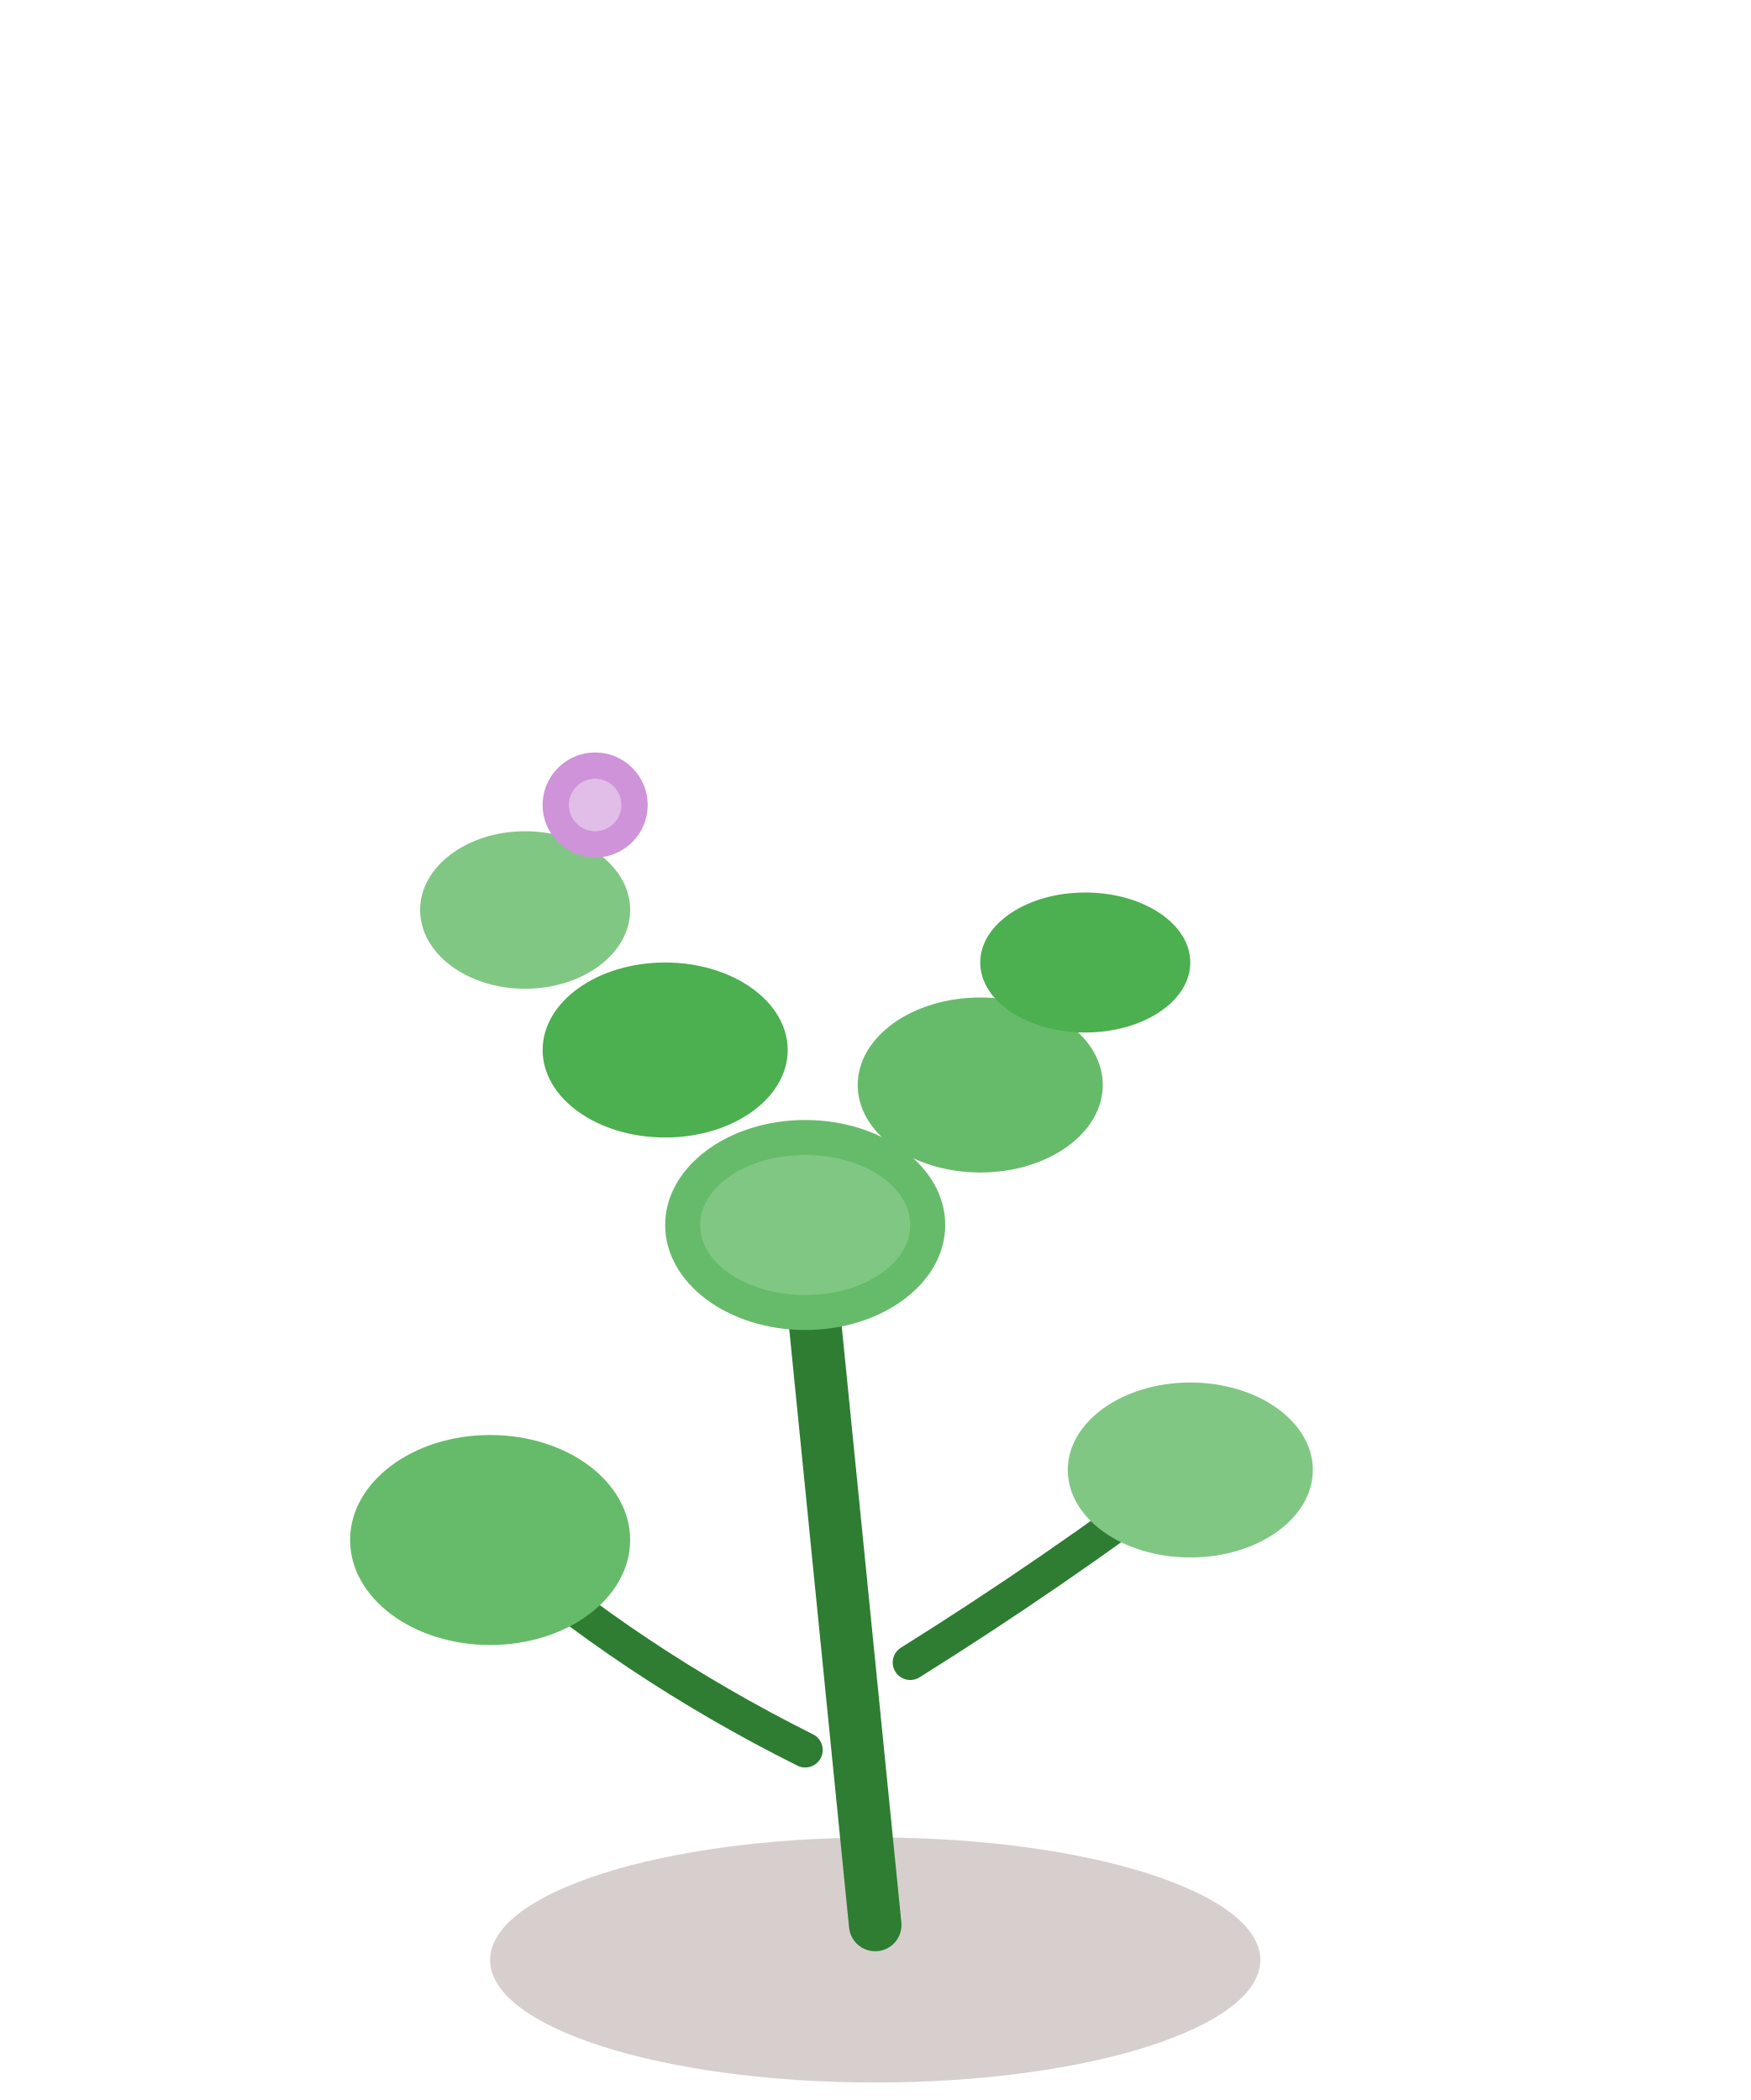
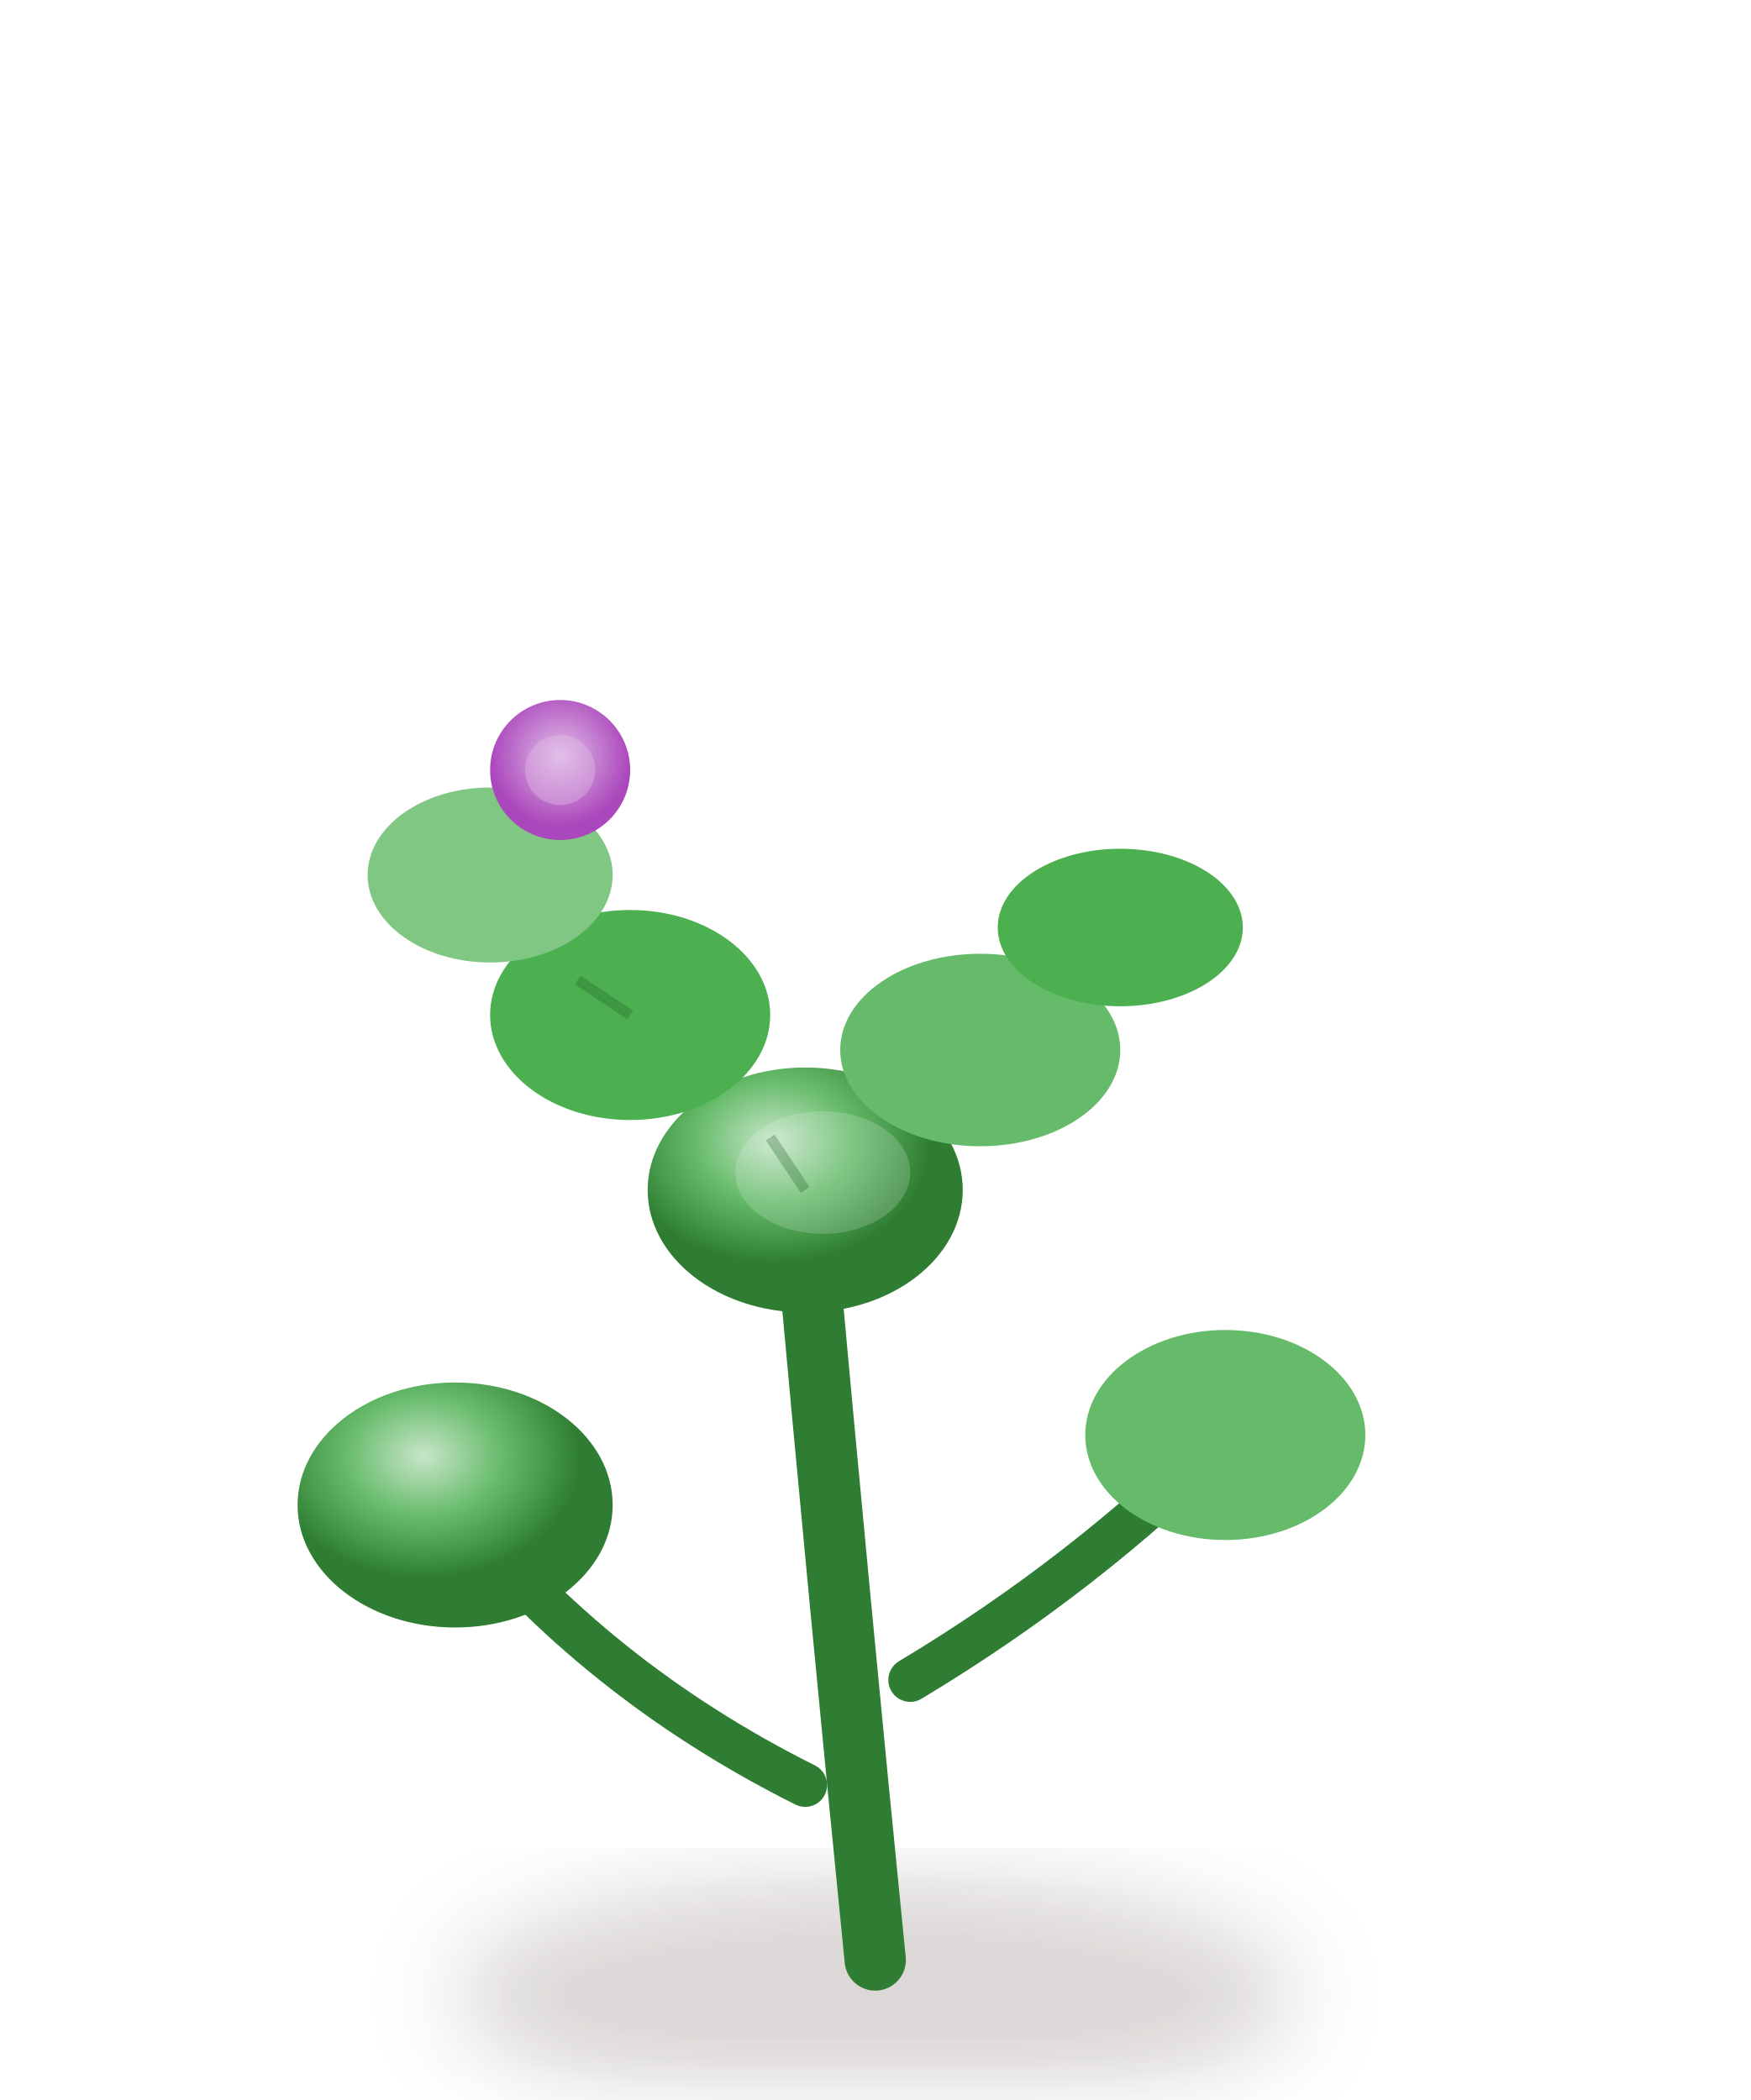
<svg xmlns="http://www.w3.org/2000/svg" viewBox="0 0 100 120">
-   <ellipse cx="50" cy="112" rx="22" ry="7" fill="#5D4037" opacity="0.25" />
-   <path d="M50 110 Q48 90 46 70" stroke="#2E7D32" stroke-width="3" fill="none" stroke-linecap="round" />
-   <path d="M46 100 Q36 95 28 88" stroke="#2E7D32" stroke-width="2" fill="none" stroke-linecap="round" />
-   <path d="M52 95 Q60 90 68 84" stroke="#2E7D32" stroke-width="2" fill="none" stroke-linecap="round" />
-   <ellipse cx="46" cy="70" rx="8" ry="6" fill="#66BB6A" />
-   <ellipse cx="46" cy="70" rx="6" ry="4" fill="#81C784" />
-   <ellipse cx="38" cy="60" rx="7" ry="5" fill="#4CAF50" />
-   <ellipse cx="56" cy="62" rx="7" ry="5" fill="#66BB6A" />
-   <ellipse cx="30" cy="52" rx="6" ry="4.5" fill="#81C784" />
-   <ellipse cx="62" cy="55" rx="6" ry="4" fill="#4CAF50" />
-   <ellipse cx="28" cy="88" rx="8" ry="6" fill="#66BB6A" />
-   <ellipse cx="68" cy="84" rx="7" ry="5" fill="#81C784" />
-   <circle cx="34" cy="46" r="3" fill="#CE93D8" />
-   <circle cx="34" cy="46" r="1.5" fill="#E1BEE7" />
+   <defs>
+     <radialGradient id="lfG" cx="40%" cy="30%">
+       <stop offset="0%" stop-color="#C8E6C9" />
+       <stop offset="50%" stop-color="#66BB6A" />
+       <stop offset="100%" stop-color="#2E7D32" />
+     </radialGradient>
+     <radialGradient id="flG" cx="50%" cy="40%">
+       <stop offset="0%" stop-color="#E1BEE7" />
+       <stop offset="100%" stop-color="#AB47BC" />
+     </radialGradient>
+     <filter id="sh">
+       <feGaussianBlur stdDeviation="2.5" />
+     </filter>
+   </defs>
+   <ellipse cx="50" cy="114" rx="24" ry="7" fill="#3E2723" opacity="0.18" filter="url(#sh)" />
+   <path d="M50 112 Q48 92 46 70" stroke="#2E7D32" stroke-width="3.5" fill="none" stroke-linecap="round" />
+   <path d="M46 102 Q34 96 26 86" stroke="#2E7D32" stroke-width="2.5" fill="none" stroke-linecap="round" />
+   <path d="M52 96 Q62 90 70 82" stroke="#2E7D32" stroke-width="2.5" fill="none" stroke-linecap="round" />
+   <ellipse cx="46" cy="68" rx="9" ry="7" fill="url(#lfG)" />
+   <ellipse cx="47" cy="67" rx="5" ry="3.5" fill="#E8F5E9" opacity="0.2" />
+   <ellipse cx="36" cy="58" rx="8" ry="6" fill="#4CAF50" />
+   <ellipse cx="56" cy="60" rx="8" ry="5.5" fill="#66BB6A" />
+   <ellipse cx="28" cy="50" rx="7" ry="5" fill="#81C784" />
+   <ellipse cx="64" cy="53" rx="7" ry="4.5" fill="#4CAF50" />
+   <ellipse cx="26" cy="86" rx="9" ry="7" fill="url(#lfG)" />
+   <ellipse cx="70" cy="82" rx="8" ry="6" fill="#66BB6A" />
+   <path d="M46 68 L44 65" stroke="#1B5E20" stroke-width="0.6" fill="none" opacity="0.3" />
+   <path d="M36 58 L33 56" stroke="#1B5E20" stroke-width="0.6" fill="none" opacity="0.3" />
+   <circle cx="32" cy="44" r="4" fill="url(#flG)" />
+   <circle cx="32" cy="44" r="2" fill="#E1BEE7" opacity="0.4" />
</svg>
